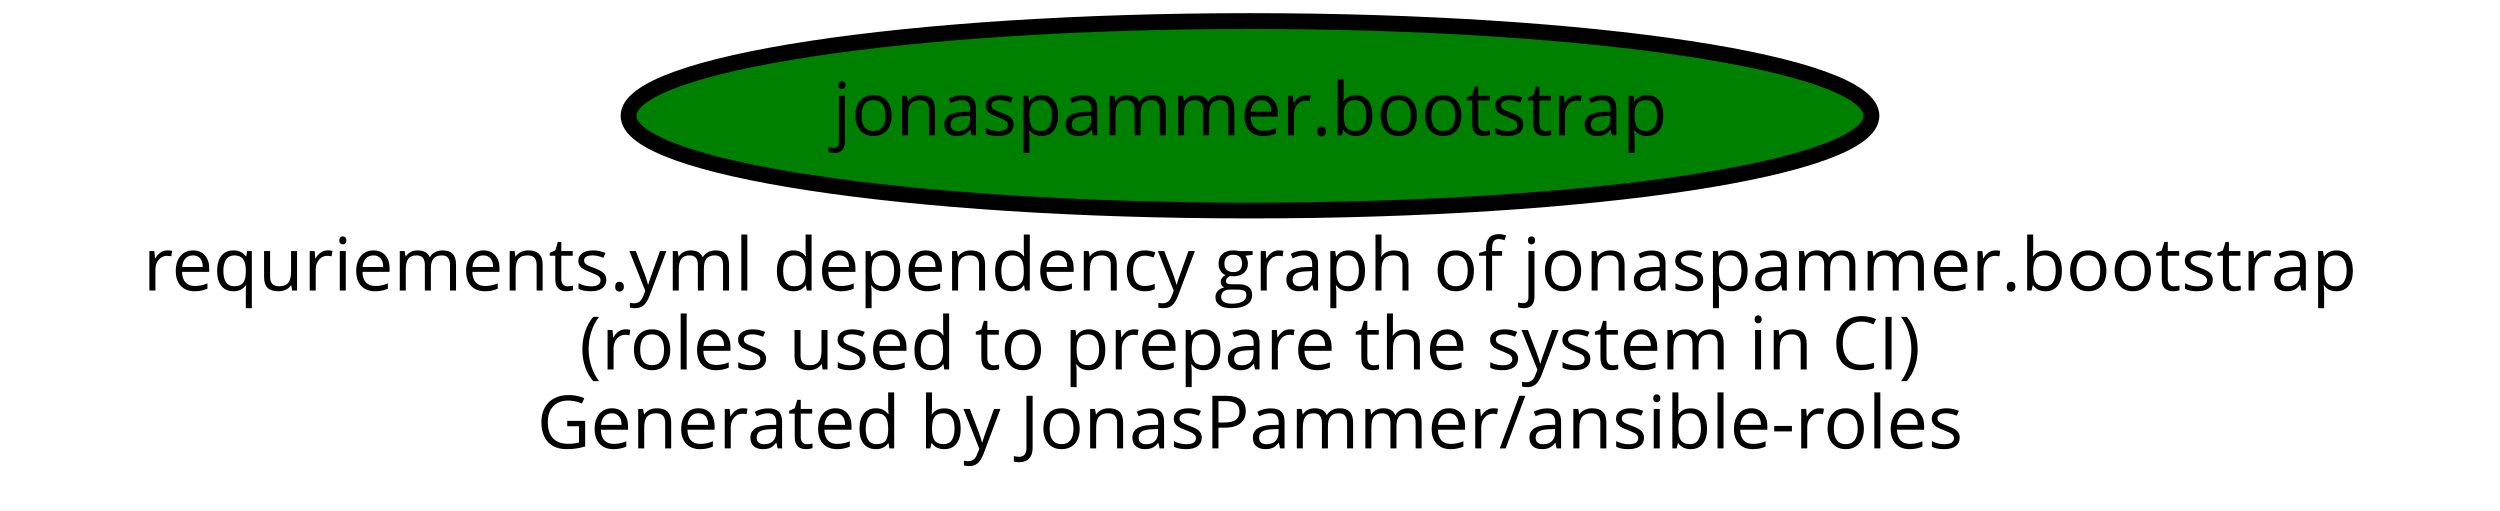
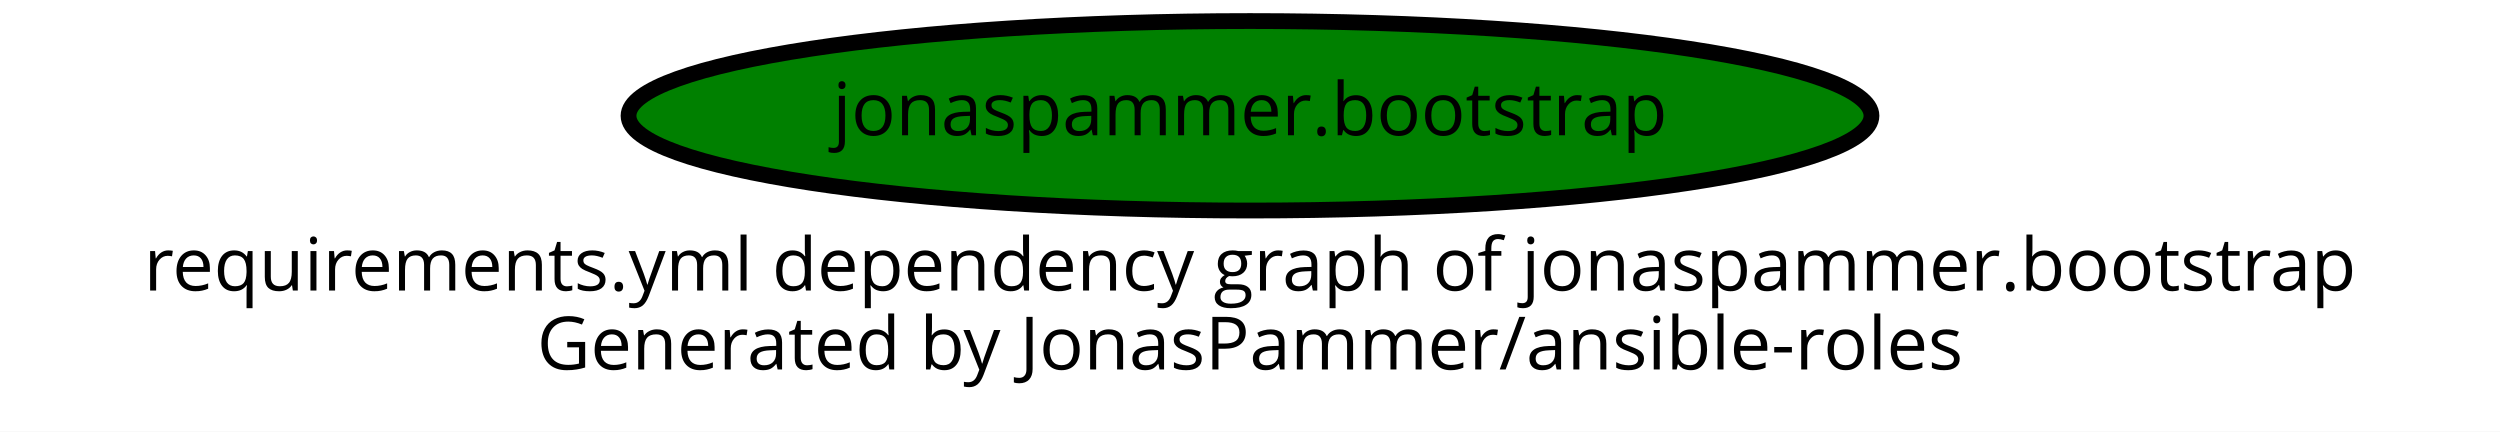
- <svg xmlns="http://www.w3.org/2000/svg" width="475pt" height="97pt" viewBox="0.00 0.00 475.00 97.00">
-   <g id="graph0" class="graph" transform="scale(1 1) rotate(0) translate(4 93)">
-     <polygon fill="white" stroke="transparent" points="-4,4 -4,-93 471,-93 471,4 -4,4" />
-     <text text-anchor="middle" x="233.5" y="-37.8" font-family="Open Sans" font-size="14.00">requriements.yml dependency graph of jonaspammer.bootstrap </text>
-     <text text-anchor="middle" x="233.5" y="-22.8" font-family="Open Sans" font-size="14.00"> (roles used to prepare the system in CI) </text>
+ <svg xmlns="http://www.w3.org/2000/svg" width="475pt" height="82pt" viewBox="0.00 0.00 475.00 82.00">
+   <g id="graph0" class="graph" transform="scale(1 1) rotate(0) translate(4 78)">
+     <polygon fill="white" stroke="transparent" points="-4,4 -4,-78 471,-78 471,4 -4,4" />
+     <text text-anchor="middle" x="233.5" y="-22.8" font-family="Open Sans" font-size="14.00">requirements.yml dependency graph of jonaspammer.bootstrap </text>
    <text text-anchor="middle" x="233.5" y="-7.8" font-family="Open Sans" font-size="14.00"> Generated by JonasPammer/ansible-roles</text>
    <g id="node1" class="node">
-       <ellipse fill="green" stroke="black" stroke-width="3" cx="233.5" cy="-71" rx="118.08" ry="18" />
-       <text text-anchor="middle" x="233.5" y="-67.3" font-family="Open Sans" font-size="14.00">jonaspammer.bootstrap</text>
+       <ellipse fill="green" stroke="black" stroke-width="3" cx="233.5" cy="-56" rx="118.08" ry="18" />
+       <text text-anchor="middle" x="233.5" y="-52.3" font-family="Open Sans" font-size="14.00">jonaspammer.bootstrap</text>
    </g>
  </g>
</svg>
